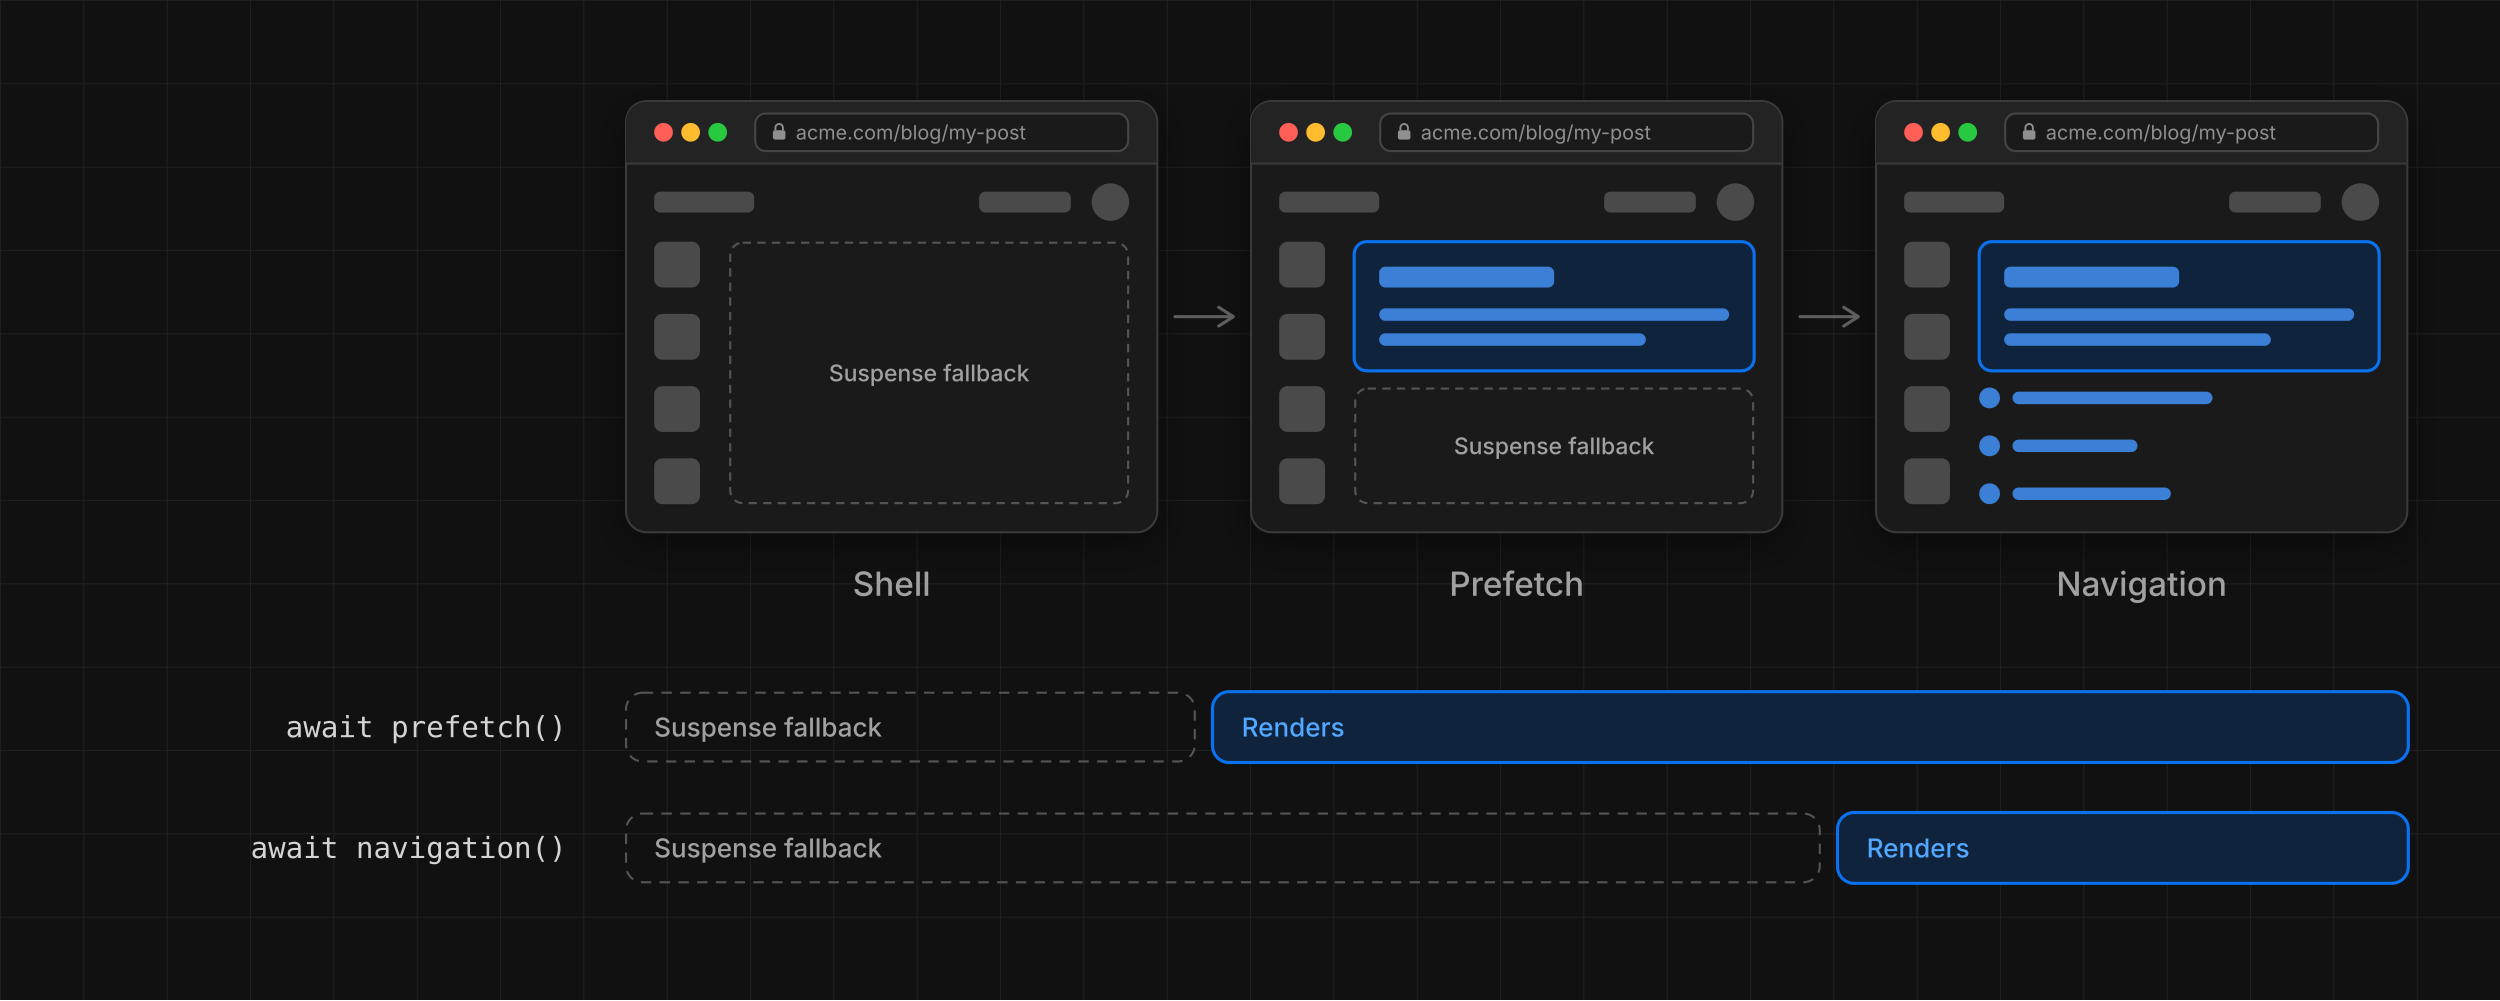
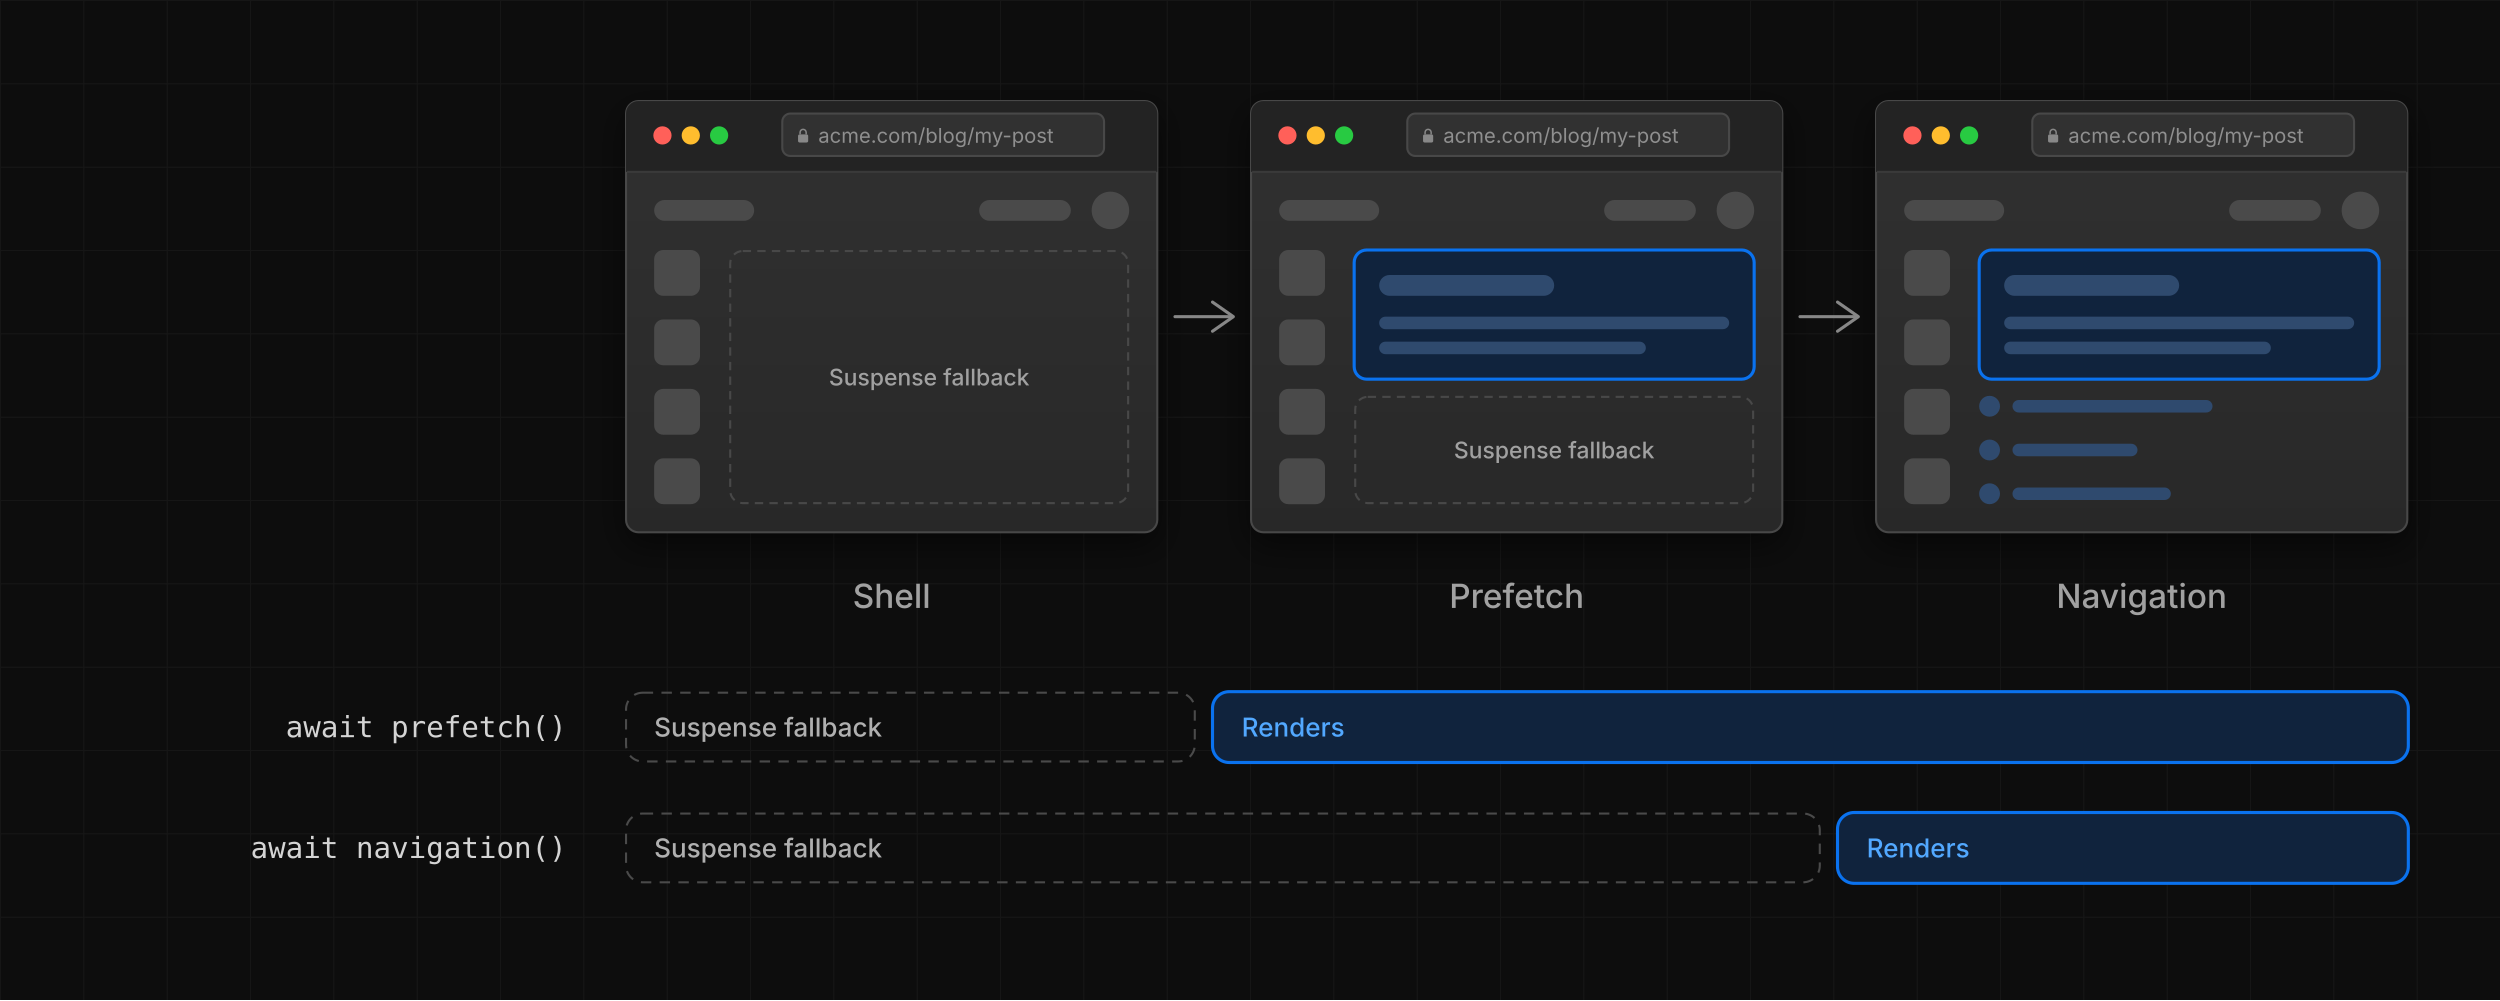
<svg xmlns="http://www.w3.org/2000/svg" width="1200" height="480" viewBox="0 0 1200 480">
  <defs>
-     <pattern id="g" width="40" height="40" patternUnits="userSpaceOnUse">
-       <path d="M40 0H0V40" fill="none" stroke="#1F1F1F" stroke-width="1" />
+     <pattern id="grid" width="40" height="40" patternUnits="userSpaceOnUse">
+       <path d="M40 0H0V40" fill="none" stroke="#161616" stroke-width="1" />
    </pattern>
-     <filter id="blur" x="-20%" y="-20%" width="140%" height="140%">
-       <feGaussianBlur stdDeviation="9" />
+     <filter id="shadow" x="-20%" y="-20%" width="140%" height="160%">
+       <feGaussianBlur stdDeviation="8" />
    </filter>
+     <linearGradient id="panel" x1="0" y1="0" x2="0" y2="1">
+       <stop offset="0" stop-color="#313131" />
+       <stop offset="1" stop-color="#282828" />
+     </linearGradient>
  </defs>
-   <rect width="1200" height="480" fill="#111111" />
-   <rect width="1200" height="480" fill="url(#g)" />
-   <rect x="300" y="54" width="256" height="208" rx="10" fill="rgba(0,0,0,0.45)" filter="url(#blur)" />
-   <rect x="300.5" y="48.5" width="255" height="207" rx="10" fill="#1A1A1A" stroke="#3A3A3A" />
-   <path d="M300.5 78.5 V58.5 a9.5 9.5 0 0 1 9.5 -9.5 H545.5 a9.5 9.5 0 0 1 9.5 9.5 V78.5 Z" fill="#232323" />
-   <line x1="300.5" x2="555.5" y1="78.5" y2="78.5" stroke="#3A3A3A" />
-   <circle cx="318.5" cy="63.5" r="4.5" fill="#FF5F57" />
-   <circle cx="331.5" cy="63.5" r="4.5" fill="#FEBC2E" />
-   <circle cx="344.5" cy="63.5" r="4.5" fill="#28C840" />
-   <rect x="362.5" y="54.5" width="179" height="18" rx="5" fill="#1A1A1A" stroke="#454545" />
-   <rect x="371" y="62.5" width="6" height="4.5" rx="1" fill="#8F8F8F" />
-   <path d="M372.2 62.5 V61.3 a1.8 1.8 0 0 1 3.6 0 V62.5" fill="none" stroke="#8F8F8F" stroke-width="0.9" />
-   <text x="382" y="63.5" dominant-baseline="central" font-size="9.5" fill="#8F8F8F" font-family="Inter, system-ui, sans-serif">acme.com/blog/my-post</text>
-   <rect x="314" y="92" width="48" height="10" rx="3" fill="#4A4A4A" />
-   <rect x="470" y="92" width="44" height="10" rx="3" fill="#4A4A4A" />
-   <circle cx="533" cy="97" r="9" fill="#4A4A4A" />
-   <rect x="314" y="116" width="22" height="22" rx="4" fill="#4A4A4A" />
-   <rect x="314" y="150.667" width="22" height="22" rx="4" fill="#4A4A4A" />
-   <rect x="314" y="185.333" width="22" height="22" rx="4" fill="#4A4A4A" />
-   <rect x="314" y="220" width="22" height="22" rx="4" fill="#4A4A4A" />
-   <rect x="350.5" y="116.5" width="191" height="125" rx="6" fill="none" stroke="#555555" stroke-dasharray="4 3" />
-   <text x="446" y="179" text-anchor="middle" dominant-baseline="central" font-size="11" font-weight="500" fill="#A1A1A1" font-family="Inter, system-ui, sans-serif">Suspense fallback</text>
-   <text x="428" y="286" text-anchor="middle" font-size="16" font-weight="500" fill="#A1A1A1" font-family="Inter, system-ui, sans-serif">Shell</text>
-   <rect x="600" y="54" width="256" height="208" rx="10" fill="rgba(0,0,0,0.45)" filter="url(#blur)" />
-   <rect x="600.5" y="48.5" width="255" height="207" rx="10" fill="#1A1A1A" stroke="#3A3A3A" />
-   <path d="M600.5 78.5 V58.5 a9.5 9.5 0 0 1 9.5 -9.5 H845.5 a9.5 9.5 0 0 1 9.5 9.5 V78.5 Z" fill="#232323" />
-   <line x1="600.5" x2="855.5" y1="78.5" y2="78.5" stroke="#3A3A3A" />
-   <circle cx="618.5" cy="63.5" r="4.5" fill="#FF5F57" />
-   <circle cx="631.5" cy="63.5" r="4.5" fill="#FEBC2E" />
-   <circle cx="644.5" cy="63.5" r="4.5" fill="#28C840" />
-   <rect x="662.5" y="54.5" width="179" height="18" rx="5" fill="#1A1A1A" stroke="#454545" />
-   <rect x="671" y="62.5" width="6" height="4.5" rx="1" fill="#8F8F8F" />
-   <path d="M672.2 62.5 V61.3 a1.8 1.8 0 0 1 3.6 0 V62.5" fill="none" stroke="#8F8F8F" stroke-width="0.9" />
-   <text x="682" y="63.5" dominant-baseline="central" font-size="9.5" fill="#8F8F8F" font-family="Inter, system-ui, sans-serif">acme.com/blog/my-post</text>
-   <rect x="614" y="92" width="48" height="10" rx="3" fill="#4A4A4A" />
-   <rect x="770" y="92" width="44" height="10" rx="3" fill="#4A4A4A" />
-   <circle cx="833" cy="97" r="9" fill="#4A4A4A" />
-   <rect x="614" y="116" width="22" height="22" rx="4" fill="#4A4A4A" />
-   <rect x="614" y="150.667" width="22" height="22" rx="4" fill="#4A4A4A" />
-   <rect x="614" y="185.333" width="22" height="22" rx="4" fill="#4A4A4A" />
-   <rect x="614" y="220" width="22" height="22" rx="4" fill="#4A4A4A" />
-   <rect x="650" y="116" width="192" height="62" rx="6" fill="#10233D" stroke="#0A72EF" stroke-width="1.5" />
-   <rect x="662" y="128" width="84" height="10" rx="3" fill="#3B7FD6" />
-   <rect x="662" y="148" width="168" height="6" rx="3" fill="#3B7FD6" />
-   <rect x="662" y="160" width="128" height="6" rx="3" fill="#3B7FD6" />
-   <rect x="650.5" y="186.5" width="191" height="55" rx="6" fill="none" stroke="#555555" stroke-dasharray="4 3" />
-   <text x="746" y="214" text-anchor="middle" dominant-baseline="central" font-size="11" font-weight="500" fill="#A1A1A1" font-family="Inter, system-ui, sans-serif">Suspense fallback</text>
-   <text x="728" y="286" text-anchor="middle" font-size="16" font-weight="500" fill="#A1A1A1" font-family="Inter, system-ui, sans-serif">Prefetch</text>
-   <rect x="900" y="54" width="256" height="208" rx="10" fill="rgba(0,0,0,0.45)" filter="url(#blur)" />
-   <rect x="900.5" y="48.5" width="255" height="207" rx="10" fill="#1A1A1A" stroke="#3A3A3A" />
-   <path d="M900.5 78.5 V58.5 a9.5 9.5 0 0 1 9.5 -9.5 H1145.5 a9.5 9.5 0 0 1 9.5 9.5 V78.5 Z" fill="#232323" />
-   <line x1="900.5" x2="1155.5" y1="78.5" y2="78.5" stroke="#3A3A3A" />
-   <circle cx="918.5" cy="63.5" r="4.5" fill="#FF5F57" />
-   <circle cx="931.5" cy="63.5" r="4.5" fill="#FEBC2E" />
-   <circle cx="944.5" cy="63.5" r="4.5" fill="#28C840" />
-   <rect x="962.5" y="54.5" width="179" height="18" rx="5" fill="#1A1A1A" stroke="#454545" />
-   <rect x="971" y="62.5" width="6" height="4.5" rx="1" fill="#8F8F8F" />
-   <path d="M972.2 62.5 V61.3 a1.8 1.8 0 0 1 3.6 0 V62.5" fill="none" stroke="#8F8F8F" stroke-width="0.9" />
-   <text x="982" y="63.5" dominant-baseline="central" font-size="9.5" fill="#8F8F8F" font-family="Inter, system-ui, sans-serif">acme.com/blog/my-post</text>
-   <rect x="914" y="92" width="48" height="10" rx="3" fill="#4A4A4A" />
-   <rect x="1070" y="92" width="44" height="10" rx="3" fill="#4A4A4A" />
-   <circle cx="1133" cy="97" r="9" fill="#4A4A4A" />
-   <rect x="914" y="116" width="22" height="22" rx="4" fill="#4A4A4A" />
-   <rect x="914" y="150.667" width="22" height="22" rx="4" fill="#4A4A4A" />
-   <rect x="914" y="185.333" width="22" height="22" rx="4" fill="#4A4A4A" />
-   <rect x="914" y="220" width="22" height="22" rx="4" fill="#4A4A4A" />
-   <rect x="950" y="116" width="192" height="62" rx="6" fill="#10233D" stroke="#0A72EF" stroke-width="1.5" />
-   <rect x="962" y="128" width="84" height="10" rx="3" fill="#3B7FD6" />
-   <rect x="962" y="148" width="168" height="6" rx="3" fill="#3B7FD6" />
-   <rect x="962" y="160" width="128" height="6" rx="3" fill="#3B7FD6" />
-   <circle cx="955" cy="191" r="5" fill="#3B7FD6" />
-   <rect x="966" y="188" width="96" height="6" rx="3" fill="#3B7FD6" />
-   <circle cx="955" cy="214" r="5" fill="#3B7FD6" />
-   <rect x="966" y="211" width="60" height="6" rx="3" fill="#3B7FD6" />
-   <circle cx="955" cy="237" r="5" fill="#3B7FD6" />
-   <rect x="966" y="234" width="76" height="6" rx="3" fill="#3B7FD6" />
-   <text x="1028" y="286" text-anchor="middle" font-size="16" font-weight="500" fill="#A1A1A1" font-family="Inter, system-ui, sans-serif">Navigation</text>
-   <line x1="564" x2="591" y1="152" y2="152" stroke="#5E5E5E" stroke-width="1.5" stroke-linecap="round" />
-   <path d="M585 147.5 L592 152 L585 156.5" fill="none" stroke="#5E5E5E" stroke-width="1.5" stroke-linecap="round" stroke-linejoin="round" />
-   <line x1="864" x2="891" y1="152" y2="152" stroke="#5E5E5E" stroke-width="1.5" stroke-linecap="round" />
-   <path d="M885 147.5 L892 152 L885 156.5" fill="none" stroke="#5E5E5E" stroke-width="1.5" stroke-linecap="round" stroke-linejoin="round" />
-   <text x="272" y="349" text-anchor="end" dominant-baseline="central" font-size="14" fill="#D4D4D4" font-family="'Geist Mono', ui-monospace, monospace">await prefetch()</text>
-   <rect x="300.5" y="332.5" width="273" height="33" rx="8" fill="none" stroke="#555555" stroke-dasharray="5 4" />
-   <text x="314" y="349" dominant-baseline="central" font-size="12.5" font-weight="500" fill="#A1A1A1" font-family="Inter, system-ui, sans-serif">Suspense fallback</text>
+   <rect width="1200" height="480" fill="#0D0D0D" />
+   <rect width="1200" height="480" fill="url(#grid)" />
+   <rect x="300" y="54" width="256" height="208" rx="6" fill="rgba(0,0,0,0.5)" filter="url(#shadow)" />
+   <rect x="300.5" y="48.5" width="255" height="207" rx="6" fill="url(#panel)" stroke="#484848" />
+   <path d="M300.5 82.5 V54.5 a6 6 0 0 1 6 -6 H549.5 a6 6 0 0 1 6 6 V82.5 Z" fill="#232323" />
+   <line x1="301" x2="555" y1="82.5" y2="82.5" stroke="#3A3A3A" />
+   <circle cx="317.973" cy="65" r="4.372" fill="#FF6059" />
+   <circle cx="331.575" cy="65" r="4.372" fill="#FFBD2E" />
+   <circle cx="345.176" cy="65" r="4.372" fill="#28CA42" />
+   <rect x="375.5" y="54.5" width="154.446" height="20.374" rx="3.886" fill="#313131" stroke="#484848" />
+   <g transform="translate(381.1233 60.62808) scale(0.4857685)">
+     <rect x="4" y="8" width="10" height="8" rx="1.5" fill="#888888" />
+     <path d="M6 8 V6 a3 3 0 0 1 6 0 V8" fill="none" stroke="#888888" stroke-width="1.5" />
+   </g>
+   <text x="392.782" y="65" text-anchor="start" dominant-baseline="central" font-size="9.715" font-weight="400" fill="#8F8F8F" font-family="Inter, system-ui, sans-serif">acme.com/blog/my-post</text>
+   <rect x="314" y="96" width="48" height="10" rx="5" fill="#4A4A4A" />
+   <rect x="470" y="96" width="44" height="10" rx="5" fill="#4A4A4A" />
+   <circle cx="533" cy="101" r="9" fill="#4A4A4A" />
+   <rect x="314" y="120" width="22" height="22" rx="4.4" fill="#4A4A4A" />
+   <rect x="314" y="153.333" width="22" height="22" rx="4.4" fill="#4A4A4A" />
+   <rect x="314" y="186.667" width="22" height="22" rx="4.4" fill="#4A4A4A" />
+   <rect x="314" y="220" width="22" height="22" rx="4.4" fill="#4A4A4A" />
+   <rect x="350.5" y="120.5" width="191" height="121" rx="6" fill="none" stroke="#484848" stroke-dasharray="4 3" />
+   <text x="446" y="181" text-anchor="middle" dominant-baseline="central" font-size="11" font-weight="500" fill="#A1A1A1" font-family="Inter, system-ui, sans-serif">Suspense fallback</text>
+   <text x="428" y="286" text-anchor="middle" dominant-baseline="central" font-size="16" font-weight="500" fill="#A1A1A1" font-family="Inter, system-ui, sans-serif">Shell</text>
+   <rect x="600" y="54" width="256" height="208" rx="6" fill="rgba(0,0,0,0.5)" filter="url(#shadow)" />
+   <rect x="600.5" y="48.5" width="255" height="207" rx="6" fill="url(#panel)" stroke="#484848" />
+   <path d="M600.5 82.5 V54.5 a6 6 0 0 1 6 -6 H849.5 a6 6 0 0 1 6 6 V82.5 Z" fill="#232323" />
+   <line x1="601" x2="855" y1="82.5" y2="82.5" stroke="#3A3A3A" />
+   <circle cx="617.973" cy="65" r="4.372" fill="#FF6059" />
+   <circle cx="631.575" cy="65" r="4.372" fill="#FFBD2E" />
+   <circle cx="645.176" cy="65" r="4.372" fill="#28CA42" />
+   <rect x="675.5" y="54.5" width="154.446" height="20.374" rx="3.886" fill="#313131" stroke="#484848" />
+   <g transform="translate(681.1233 60.62808) scale(0.4857685)">
+     <rect x="4" y="8" width="10" height="8" rx="1.5" fill="#888888" />
+     <path d="M6 8 V6 a3 3 0 0 1 6 0 V8" fill="none" stroke="#888888" stroke-width="1.5" />
+   </g>
+   <text x="692.782" y="65" text-anchor="start" dominant-baseline="central" font-size="9.715" font-weight="400" fill="#8F8F8F" font-family="Inter, system-ui, sans-serif">acme.com/blog/my-post</text>
+   <rect x="614" y="96" width="48" height="10" rx="5" fill="#4A4A4A" />
+   <rect x="770" y="96" width="44" height="10" rx="5" fill="#4A4A4A" />
+   <circle cx="833" cy="101" r="9" fill="#4A4A4A" />
+   <rect x="614" y="120" width="22" height="22" rx="4.4" fill="#4A4A4A" />
+   <rect x="614" y="153.333" width="22" height="22" rx="4.4" fill="#4A4A4A" />
+   <rect x="614" y="186.667" width="22" height="22" rx="4.4" fill="#4A4A4A" />
+   <rect x="614" y="220" width="22" height="22" rx="4.4" fill="#4A4A4A" />
+   <rect x="650" y="120" width="192" height="62" rx="6" fill="#10233D" stroke="#0A72EF" stroke-width="1.5" />
+   <rect x="662" y="132" width="84" height="10" rx="5" fill="#2F4A6E" />
+   <rect x="662" y="152" width="168" height="6" rx="3" fill="#2F4A6E" />
+   <rect x="662" y="164" width="128" height="6" rx="3" fill="#2F4A6E" />
+   <rect x="650.5" y="190.5" width="191" height="51" rx="6" fill="none" stroke="#484848" stroke-dasharray="4 3" />
+   <text x="746" y="216" text-anchor="middle" dominant-baseline="central" font-size="11" font-weight="500" fill="#A1A1A1" font-family="Inter, system-ui, sans-serif">Suspense fallback</text>
+   <text x="728" y="286" text-anchor="middle" dominant-baseline="central" font-size="16" font-weight="500" fill="#A1A1A1" font-family="Inter, system-ui, sans-serif">Prefetch</text>
+   <rect x="900" y="54" width="256" height="208" rx="6" fill="rgba(0,0,0,0.5)" filter="url(#shadow)" />
+   <rect x="900.5" y="48.5" width="255" height="207" rx="6" fill="url(#panel)" stroke="#484848" />
+   <path d="M900.5 82.5 V54.5 a6 6 0 0 1 6 -6 H1149.5 a6 6 0 0 1 6 6 V82.5 Z" fill="#232323" />
+   <line x1="901" x2="1155" y1="82.5" y2="82.5" stroke="#3A3A3A" />
+   <circle cx="917.973" cy="65" r="4.372" fill="#FF6059" />
+   <circle cx="931.575" cy="65" r="4.372" fill="#FFBD2E" />
+   <circle cx="945.176" cy="65" r="4.372" fill="#28CA42" />
+   <rect x="975.5" y="54.5" width="154.446" height="20.374" rx="3.886" fill="#313131" stroke="#484848" />
+   <g transform="translate(981.1233 60.62808) scale(0.4857685)">
+     <rect x="4" y="8" width="10" height="8" rx="1.5" fill="#888888" />
+     <path d="M6 8 V6 a3 3 0 0 1 6 0 V8" fill="none" stroke="#888888" stroke-width="1.5" />
+   </g>
+   <text x="992.782" y="65" text-anchor="start" dominant-baseline="central" font-size="9.715" font-weight="400" fill="#8F8F8F" font-family="Inter, system-ui, sans-serif">acme.com/blog/my-post</text>
+   <rect x="914" y="96" width="48" height="10" rx="5" fill="#4A4A4A" />
+   <rect x="1070" y="96" width="44" height="10" rx="5" fill="#4A4A4A" />
+   <circle cx="1133" cy="101" r="9" fill="#4A4A4A" />
+   <rect x="914" y="120" width="22" height="22" rx="4.4" fill="#4A4A4A" />
+   <rect x="914" y="153.333" width="22" height="22" rx="4.4" fill="#4A4A4A" />
+   <rect x="914" y="186.667" width="22" height="22" rx="4.4" fill="#4A4A4A" />
+   <rect x="914" y="220" width="22" height="22" rx="4.4" fill="#4A4A4A" />
+   <rect x="950" y="120" width="192" height="62" rx="6" fill="#10233D" stroke="#0A72EF" stroke-width="1.5" />
+   <rect x="962" y="132" width="84" height="10" rx="5" fill="#2F4A6E" />
+   <rect x="962" y="152" width="168" height="6" rx="3" fill="#2F4A6E" />
+   <rect x="962" y="164" width="128" height="6" rx="3" fill="#2F4A6E" />
+   <circle cx="955" cy="195" r="5" fill="#2F4A6E" />
+   <rect x="966" y="192" width="96" height="6" rx="3" fill="#2F4A6E" />
+   <circle cx="955" cy="216" r="5" fill="#2F4A6E" />
+   <rect x="966" y="213" width="60" height="6" rx="3" fill="#2F4A6E" />
+   <circle cx="955" cy="237" r="5" fill="#2F4A6E" />
+   <rect x="966" y="234" width="76" height="6" rx="3" fill="#2F4A6E" />
+   <text x="1028" y="286" text-anchor="middle" dominant-baseline="central" font-size="16" font-weight="500" fill="#A1A1A1" font-family="Inter, system-ui, sans-serif">Navigation</text>
+   <line x1="564" x2="591" y1="152" y2="152" stroke="#878787" stroke-width="1.5" stroke-linecap="round" />
+   <path d="M582 145 L592 152 L582 159" fill="none" stroke="#878787" stroke-width="1.5" stroke-linecap="round" stroke-linejoin="round" />
+   <line x1="864" x2="891" y1="152" y2="152" stroke="#878787" stroke-width="1.5" stroke-linecap="round" />
+   <path d="M882 145 L892 152 L882 159" fill="none" stroke="#878787" stroke-width="1.5" stroke-linecap="round" stroke-linejoin="round" />
+   <text x="272" y="349" text-anchor="end" dominant-baseline="central" font-size="14" font-weight="400" fill="#D4D4D4" font-family="'Geist Mono', ui-monospace, monospace">await prefetch()</text>
+   <rect x="300.5" y="332.5" width="273" height="33" rx="8" fill="none" stroke="#4A4A4A" stroke-dasharray="5 4" />
+   <text x="314" y="349" text-anchor="start" dominant-baseline="central" font-size="12.5" font-weight="500" fill="#B0B0B0" font-family="Inter, system-ui, sans-serif">Suspense fallback</text>
  <rect x="582" y="332" width="574" height="34" rx="8" fill="#10233D" stroke="#0A72EF" stroke-width="1.5" />
-   <text x="596" y="349" dominant-baseline="central" font-size="12.5" font-weight="500" fill="#52A8FF" font-family="Inter, system-ui, sans-serif">Renders</text>
-   <text x="272" y="407" text-anchor="end" dominant-baseline="central" font-size="14" fill="#D4D4D4" font-family="'Geist Mono', ui-monospace, monospace">await navigation()</text>
-   <rect x="300.5" y="390.5" width="573" height="33" rx="8" fill="none" stroke="#555555" stroke-dasharray="5 4" />
-   <text x="314" y="407" dominant-baseline="central" font-size="12.5" font-weight="500" fill="#A1A1A1" font-family="Inter, system-ui, sans-serif">Suspense fallback</text>
+   <text x="596" y="349" text-anchor="start" dominant-baseline="central" font-size="12.5" font-weight="500" fill="#52A8FF" font-family="Inter, system-ui, sans-serif">Renders</text>
+   <text x="272" y="407" text-anchor="end" dominant-baseline="central" font-size="14" font-weight="400" fill="#D4D4D4" font-family="'Geist Mono', ui-monospace, monospace">await navigation()</text>
+   <rect x="300.5" y="390.5" width="573" height="33" rx="8" fill="none" stroke="#4A4A4A" stroke-dasharray="5 4" />
+   <text x="314" y="407" text-anchor="start" dominant-baseline="central" font-size="12.5" font-weight="500" fill="#B0B0B0" font-family="Inter, system-ui, sans-serif">Suspense fallback</text>
  <rect x="882" y="390" width="274" height="34" rx="8" fill="#10233D" stroke="#0A72EF" stroke-width="1.5" />
-   <text x="896" y="407" dominant-baseline="central" font-size="12.5" font-weight="500" fill="#52A8FF" font-family="Inter, system-ui, sans-serif">Renders</text>
+   <text x="896" y="407" text-anchor="start" dominant-baseline="central" font-size="12.5" font-weight="500" fill="#52A8FF" font-family="Inter, system-ui, sans-serif">Renders</text>
</svg>
